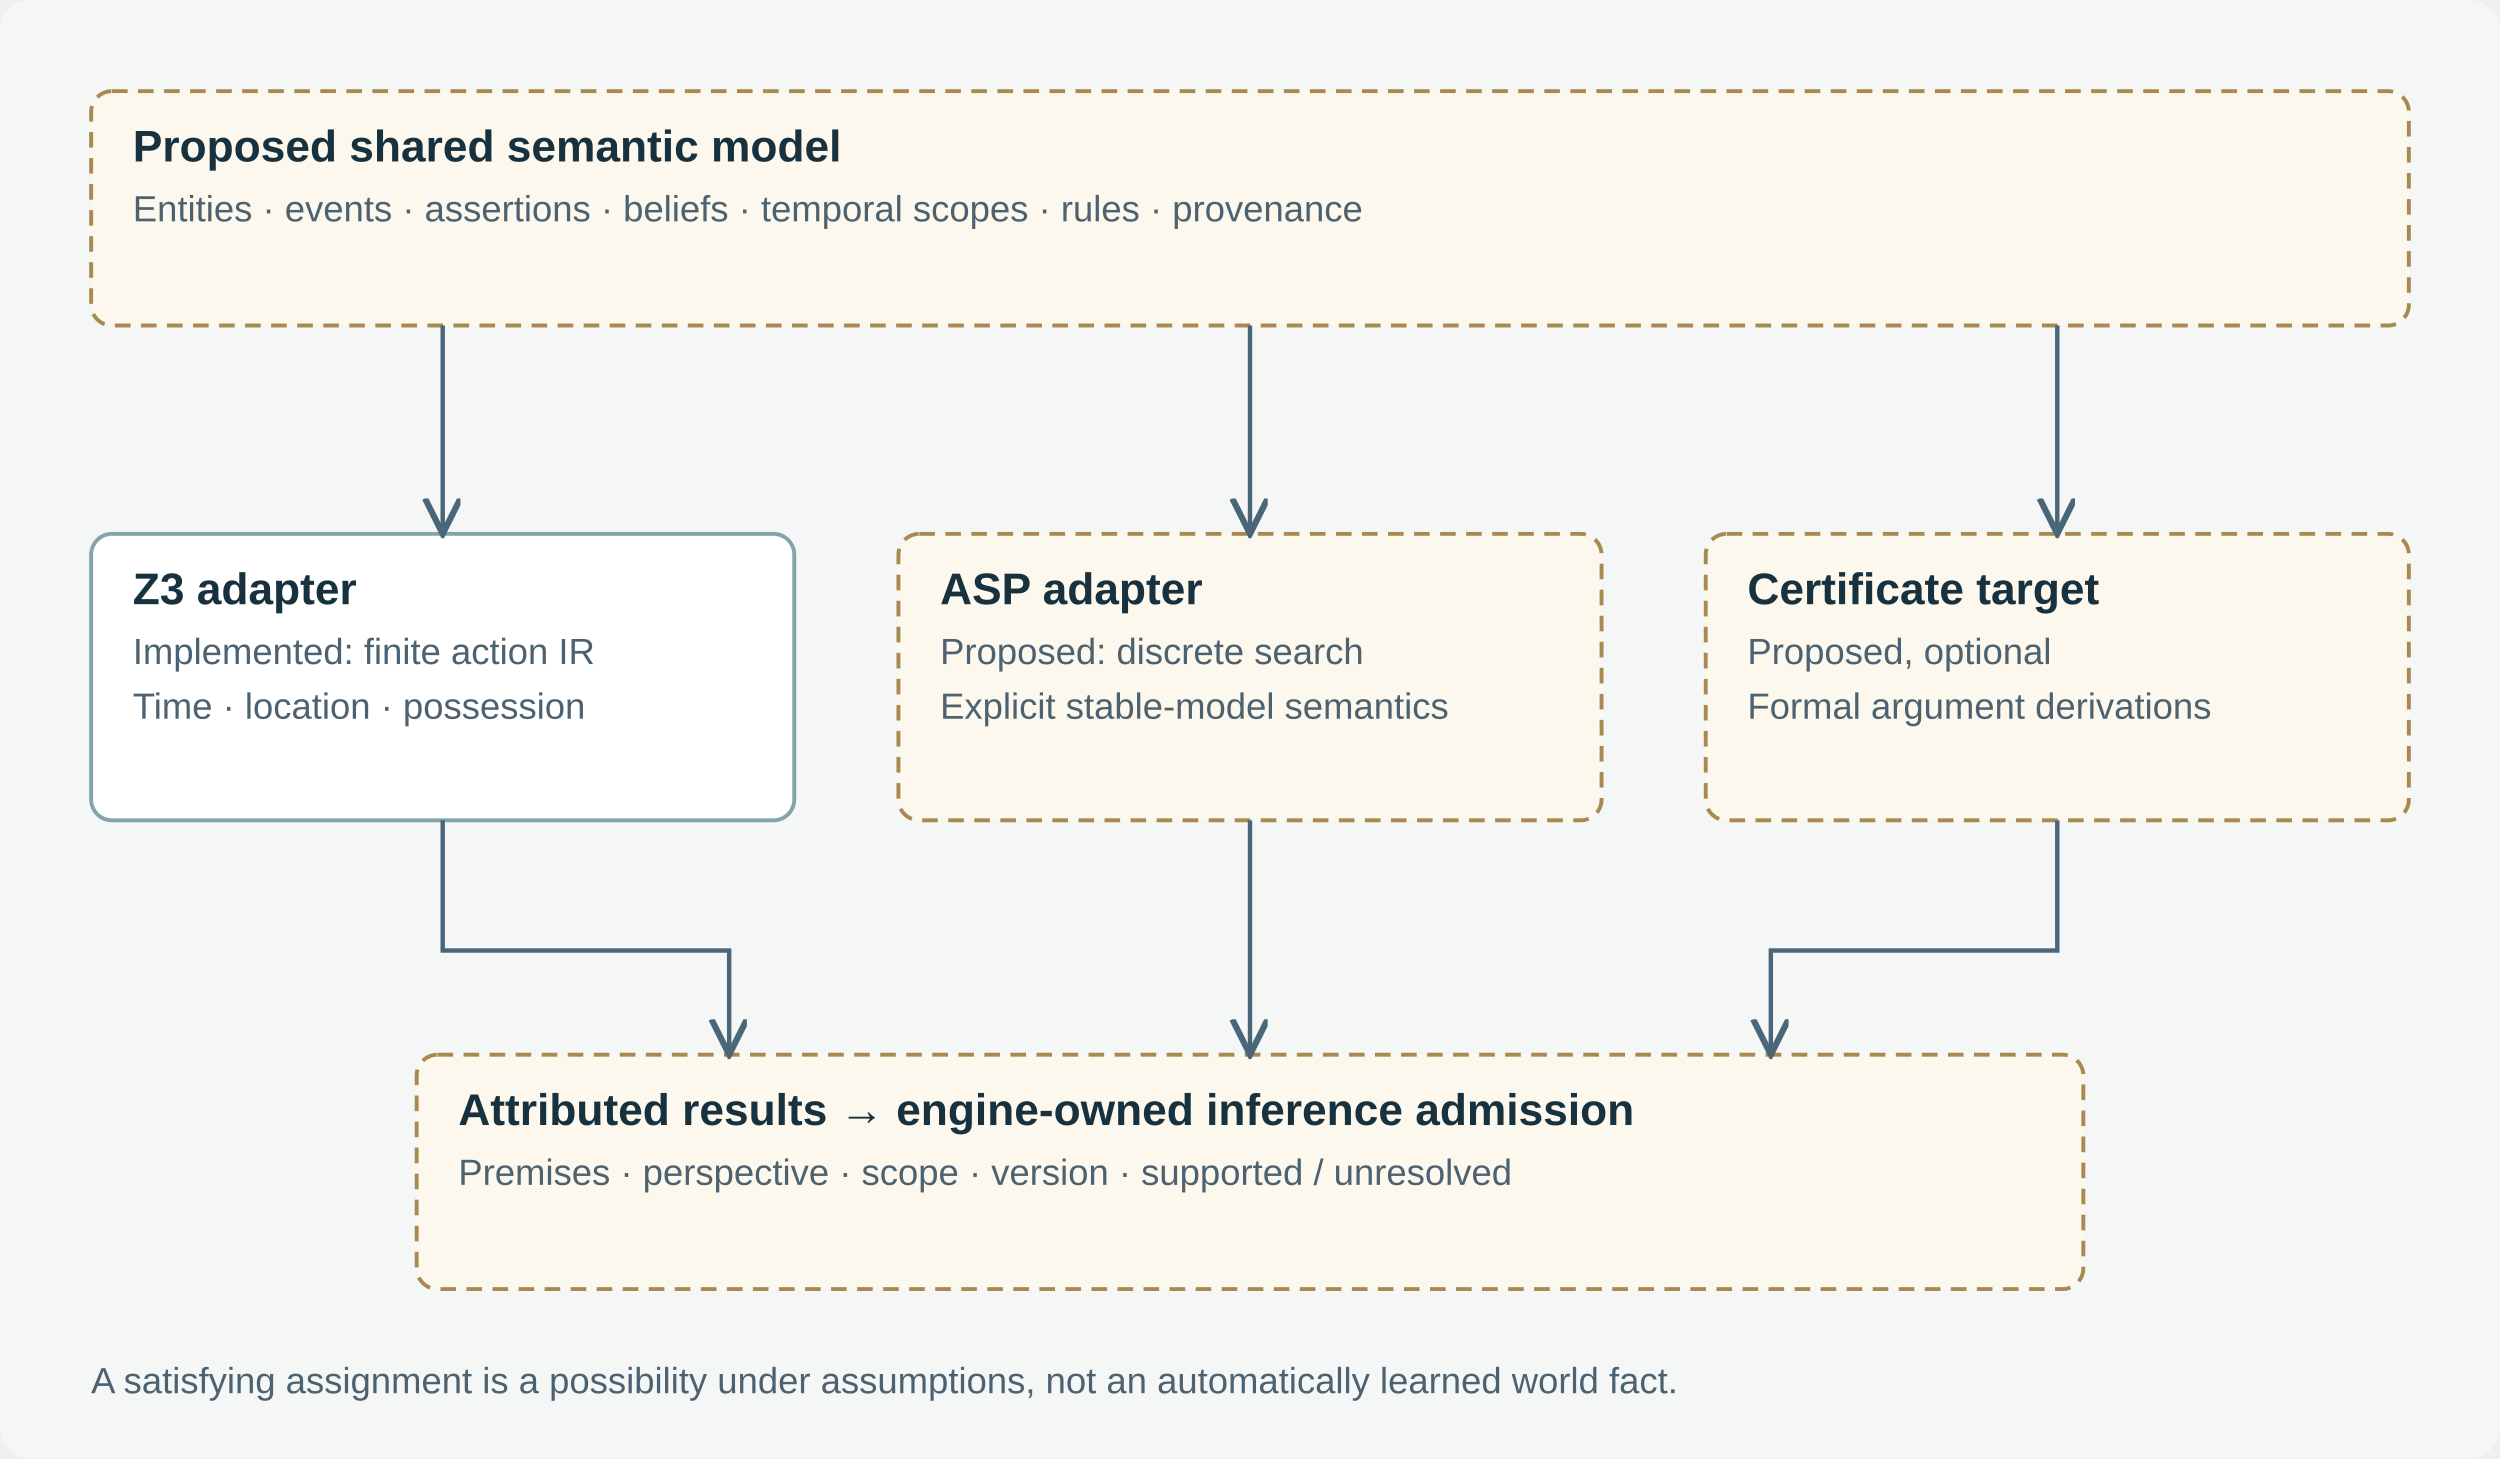
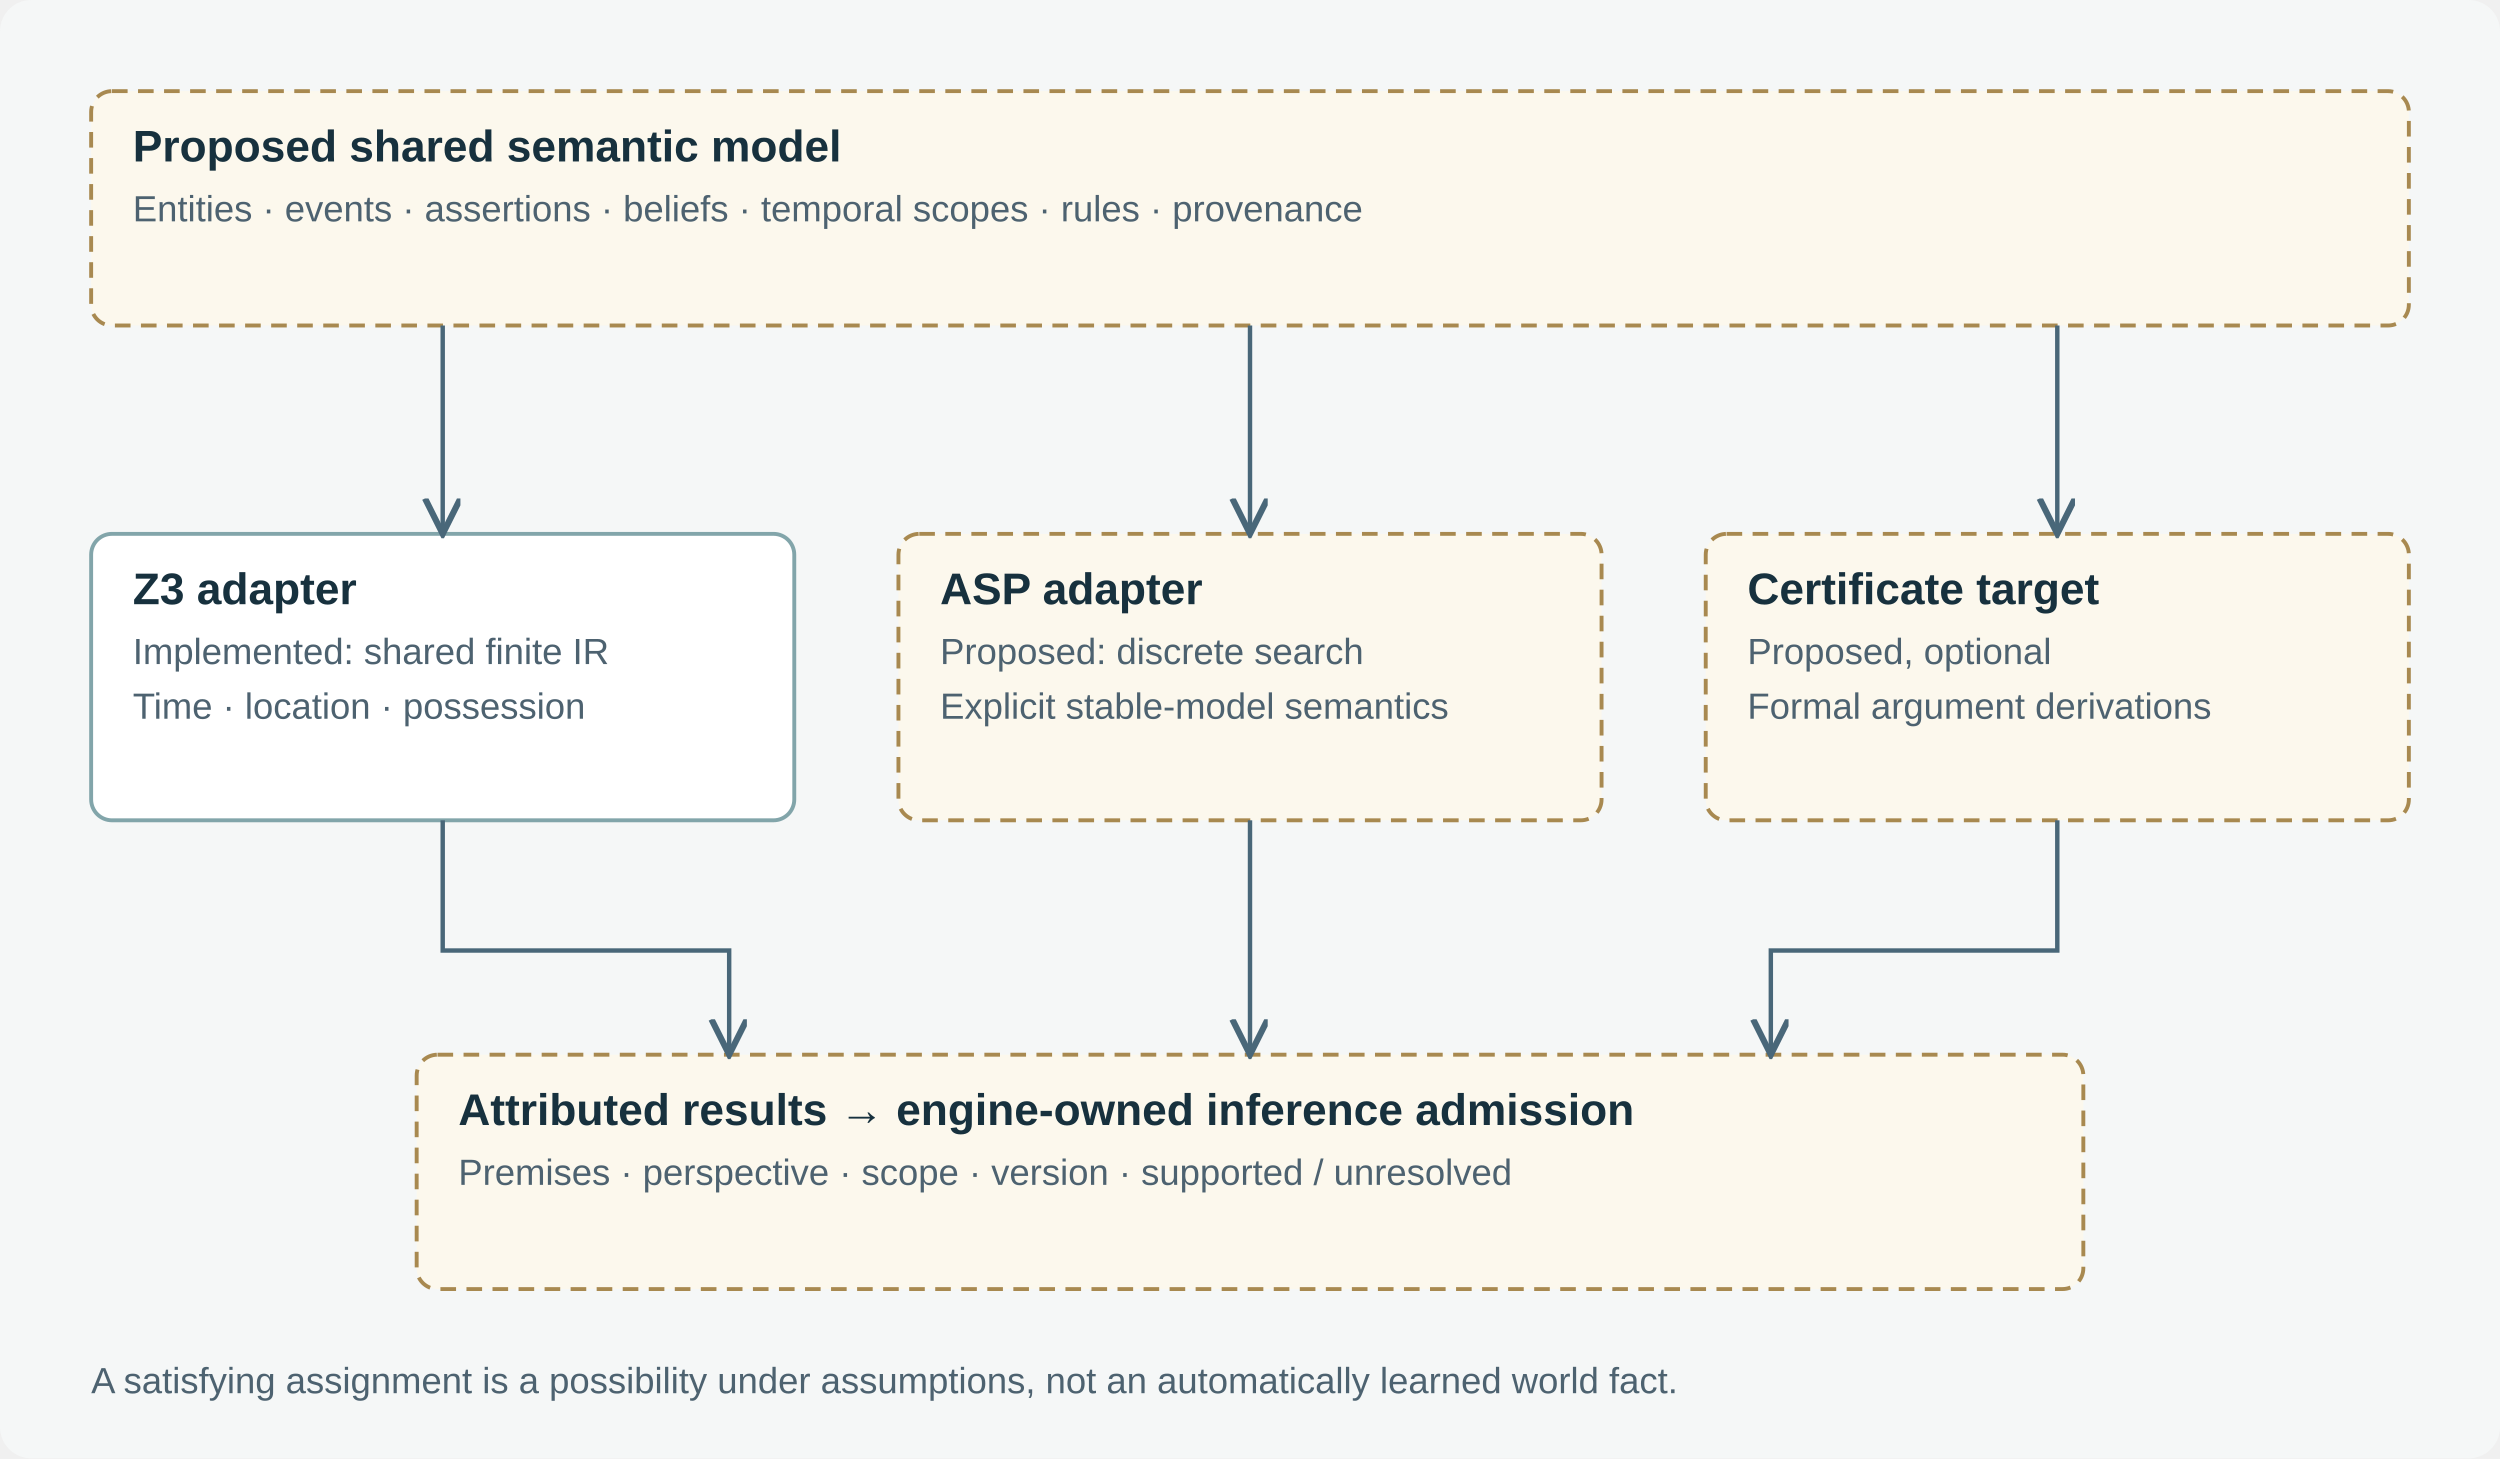
<svg xmlns="http://www.w3.org/2000/svg" viewBox="0 0 960 560" role="img" aria-labelledby="title desc">
  <defs>
    <marker id="arrow" markerWidth="9" markerHeight="9" refX="8" refY="4" orient="auto">
      <path d="M0,0 L8,4 L0,8" fill="none" stroke="#496779" stroke-width="1.4" />
    </marker>
  </defs>
  <rect width="100%" height="100%" rx="12" fill="#f5f7f7" />
  <style>text{font-family:Arial,sans-serif;fill:#17313e} .label{font-size:17px;font-weight:600} .small{font-size:14px;fill:#4d6270} .edge{stroke:#496779;stroke-width:1.7;fill:none;marker-end:url(#arrow)}</style>
  <rect x="35" y="35" width="890" height="90" rx="8" fill="#fcf8ed" stroke="#a88950" stroke-width="1.5" stroke-dasharray="6 4" />
  <text x="51" y="62" class="label" text-anchor="start">Proposed shared semantic model</text>
  <text x="51" y="85" class="small" text-anchor="start">Entities · events · assertions · beliefs · temporal scopes · rules · provenance</text>
  <rect x="35" y="205" width="270" height="110" rx="8" fill="#fff" stroke="#82a5aa" stroke-width="1.5" />
  <text x="51" y="232" class="label" text-anchor="start">Z3 adapter</text>
-   <text x="51" y="255" class="small" text-anchor="start">Implemented: finite action IR</text>
+   <text x="51" y="255" class="small" text-anchor="start">Implemented: shared finite IR</text>
  <text x="51" y="276" class="small" text-anchor="start">Time · location · possession</text>
  <rect x="345" y="205" width="270" height="110" rx="8" fill="#fcf8ed" stroke="#a88950" stroke-width="1.5" stroke-dasharray="6 4" />
  <text x="361" y="232" class="label" text-anchor="start">ASP adapter</text>
  <text x="361" y="255" class="small" text-anchor="start">Proposed: discrete search</text>
  <text x="361" y="276" class="small" text-anchor="start">Explicit stable-model semantics</text>
  <rect x="655" y="205" width="270" height="110" rx="8" fill="#fcf8ed" stroke="#a88950" stroke-width="1.5" stroke-dasharray="6 4" />
  <text x="671" y="232" class="label" text-anchor="start">Certificate target</text>
  <text x="671" y="255" class="small" text-anchor="start">Proposed, optional</text>
  <text x="671" y="276" class="small" text-anchor="start">Formal argument derivations</text>
  <polyline points="170,125 170,205" class="edge" />
  <polyline points="480,125 480,205" class="edge" />
  <polyline points="790,125 790,205" class="edge" />
  <rect x="160" y="405" width="640" height="90" rx="8" fill="#fcf8ed" stroke="#a88950" stroke-width="1.5" stroke-dasharray="6 4" />
  <text x="176" y="432" class="label" text-anchor="start">Attributed results → engine-owned inference admission</text>
  <text x="176" y="455" class="small" text-anchor="start">Premises · perspective · scope · version · supported / unresolved</text>
  <polyline points="170,315 170,365 280,365 280,405" class="edge" />
  <polyline points="480,315 480,405" class="edge" />
  <polyline points="790,315 790,365 680,365 680,405" class="edge" />
  <text x="35" y="535" class="small" text-anchor="start">A satisfying assignment is a possibility under assumptions, not an automatically learned world fact.</text>
</svg>
